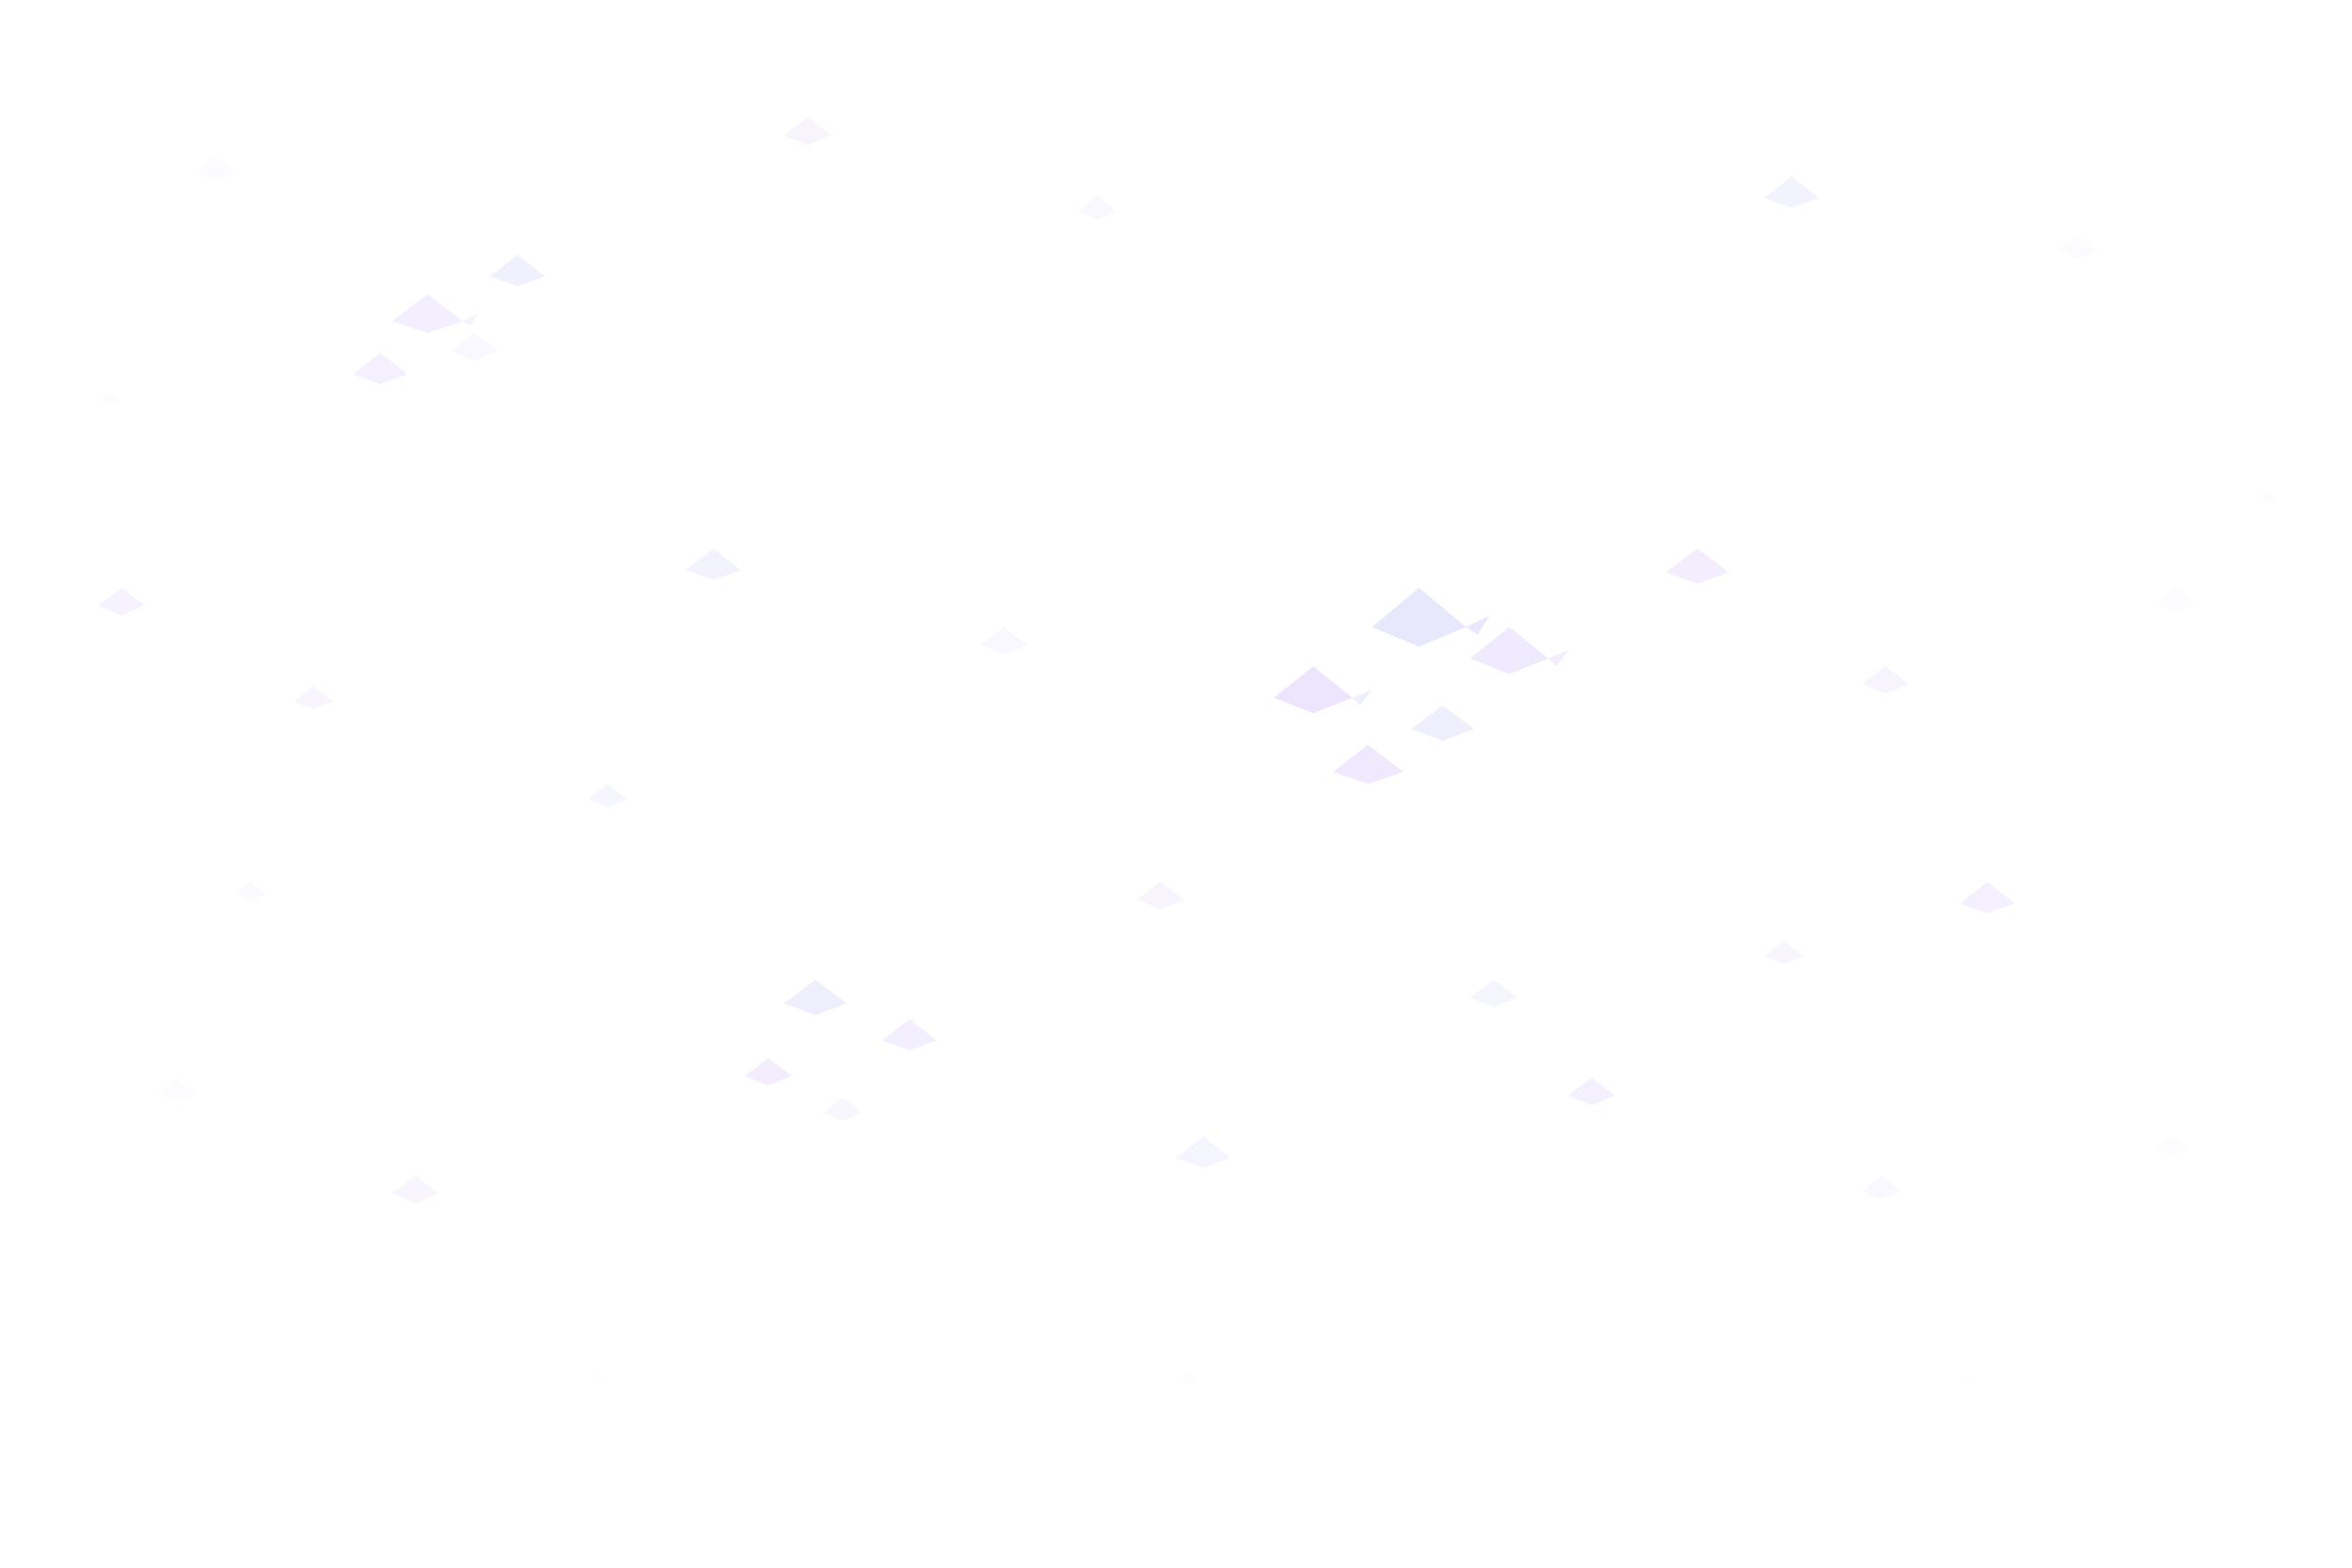
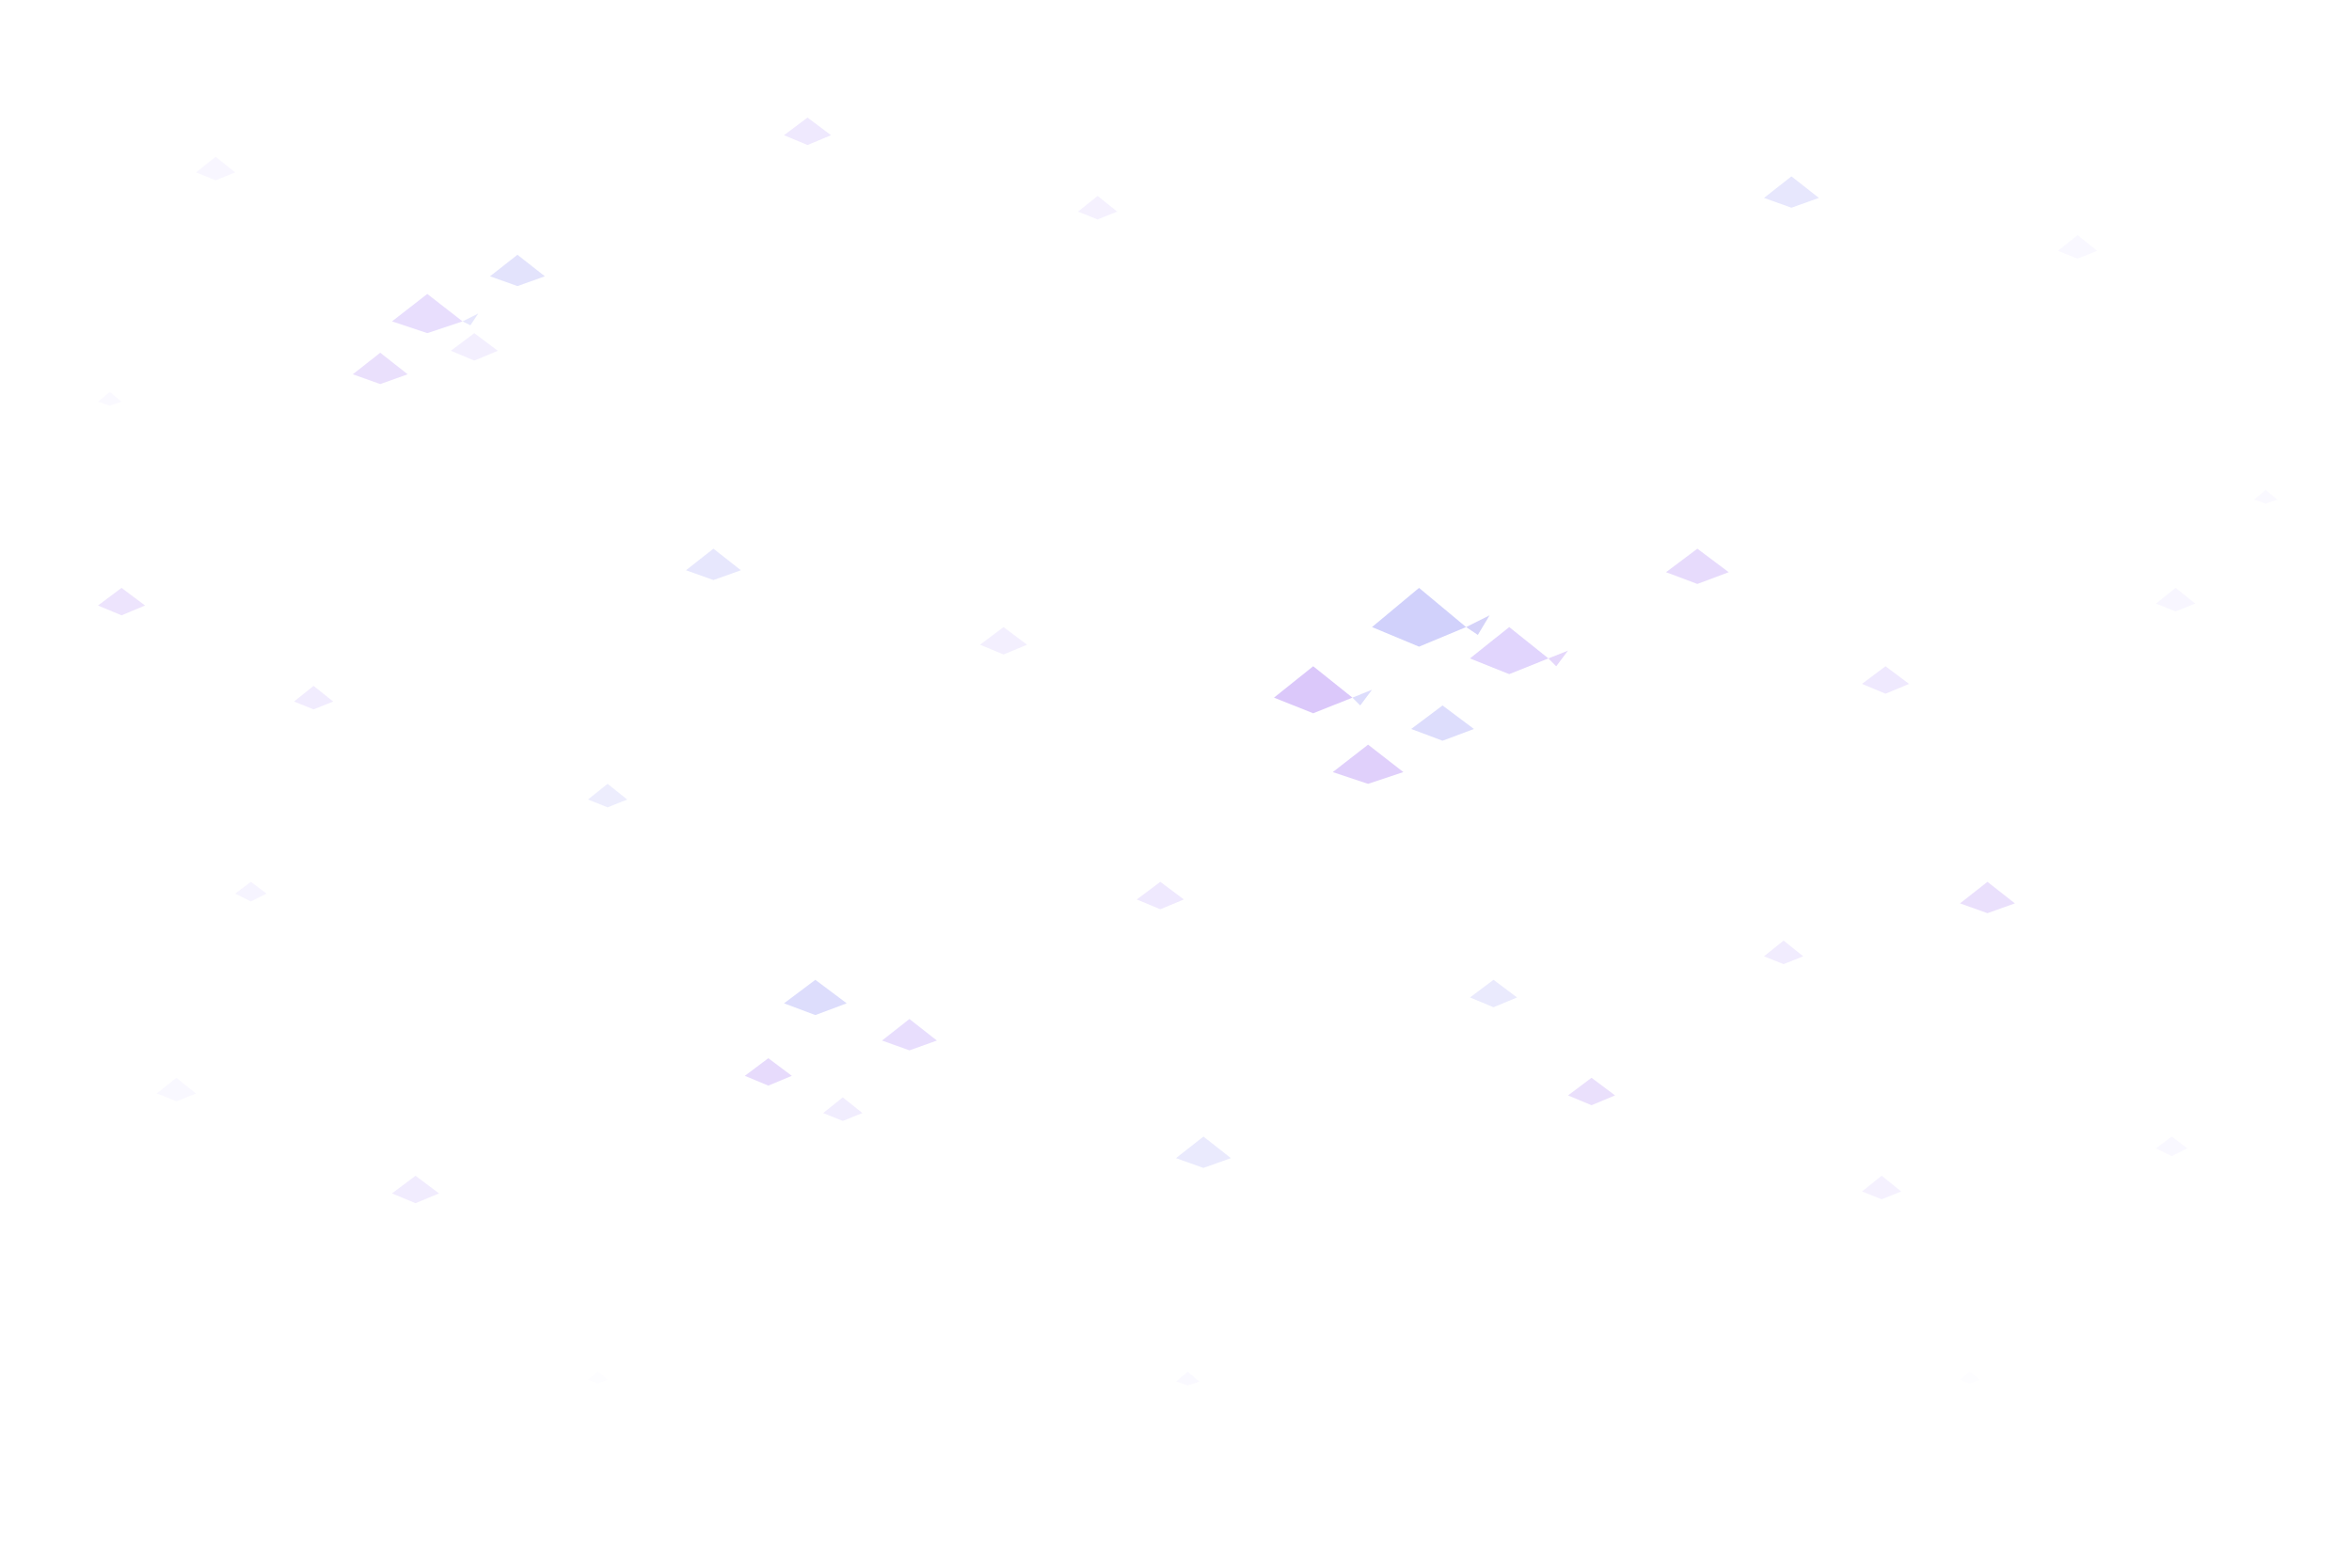
<svg xmlns="http://www.w3.org/2000/svg" viewBox="0 0 1200 800" preserveAspectRatio="xMidYMid slice">
  <g transform="translate(700,300)">
-     <polygon points="24,0 48,20 24,30 0,20" fill="#6366f1" opacity="0.15" />
-     <polygon points="48,20 60,14 54,24" fill="#4f46e5" opacity="0.12" />
+     <polygon points="24,0 48,20 24,30 0,20" fill="#6366f1" opacity="0.30" />
+     <polygon points="48,20 60,14 54,24" fill="#4f46e5" opacity="0.24" />
  </g>
  <g transform="translate(650,340)">
-     <polygon points="20,0 40,16 20,24 0,16" fill="#7c3aed" opacity="0.14" />
-     <polygon points="40,16 50,12 44,20" fill="#6366f1" opacity="0.11" />
+     <polygon points="20,0 40,16 20,24 0,16" fill="#7c3aed" opacity="0.28" />
+     <polygon points="40,16 50,12 44,20" fill="#6366f1" opacity="0.22" />
  </g>
  <g transform="translate(750,320)">
-     <polygon points="20,0 40,16 20,24 0,16" fill="#8b5cf6" opacity="0.13" />
-     <polygon points="40,16 50,12 44,20" fill="#7c3aed" opacity="0.10" />
+     <polygon points="20,0 40,16 20,24 0,16" fill="#8b5cf6" opacity="0.26" />
+     <polygon points="40,16 50,12 44,20" fill="#7c3aed" opacity="0.20" />
  </g>
  <g transform="translate(680,380)">
-     <polygon points="18,0 36,14 18,20 0,14" fill="#7c3aed" opacity="0.12" />
+     <polygon points="18,0 36,14 18,20 0,14" fill="#7c3aed" opacity="0.24" />
  </g>
  <g transform="translate(720,360)">
-     <polygon points="16,0 32,12 16,18 0,12" fill="#6366f1" opacity="0.11" />
+     <polygon points="16,0 32,12 16,18 0,12" fill="#6366f1" opacity="0.22" />
  </g>
  <g transform="translate(200,150)">
-     <polygon points="18,0 36,14 18,20 0,14" fill="#8b5cf6" opacity="0.10" />
-     <polygon points="36,14 44,10 40,16" fill="#6366f1" opacity="0.08" />
+     <polygon points="18,0 36,14 18,20 0,14" fill="#8b5cf6" opacity="0.20" />
+     <polygon points="36,14 44,10 40,16" fill="#6366f1" opacity="0.16" />
  </g>
  <g transform="translate(250,130)">
-     <polygon points="14,0 28,11 14,16 0,11" fill="#6366f1" opacity="0.09" />
+     <polygon points="14,0 28,11 14,16 0,11" fill="#6366f1" opacity="0.18" />
  </g>
  <g transform="translate(180,180)">
-     <polygon points="14,0 28,11 14,16 0,11" fill="#7c3aed" opacity="0.08" />
+     <polygon points="14,0 28,11 14,16 0,11" fill="#7c3aed" opacity="0.16" />
  </g>
  <g transform="translate(230,170)">
-     <polygon points="12,0 24,9 12,14 0,9" fill="#a78bfa" opacity="0.07" />
+     <polygon points="12,0 24,9 12,14 0,9" fill="#a78bfa" opacity="0.14" />
  </g>
-   <g transform="translate(100,80)" opacity="0.06">
+   <g transform="translate(100,80)" opacity="0.12">
    <polygon points="10,0 20,8 10,12 0,8" fill="#c4b5fd" />
  </g>
-   <g transform="translate(400,60)" opacity="0.07">
+   <g transform="translate(400,60)" opacity="0.14">
    <polygon points="12,0 24,9 12,14 0,9" fill="#8b5cf6" />
  </g>
-   <g transform="translate(550,100)" opacity="0.06">
+   <g transform="translate(550,100)" opacity="0.12">
    <polygon points="10,0 20,8 10,12 0,8" fill="#a78bfa" />
  </g>
-   <g transform="translate(900,90)" opacity="0.08">
+   <g transform="translate(900,90)" opacity="0.16">
    <polygon points="14,0 28,11 14,16 0,11" fill="#6366f1" />
  </g>
-   <g transform="translate(1050,120)" opacity="0.05">
+   <g transform="translate(1050,120)" opacity="0.10">
    <polygon points="10,0 20,8 10,12 0,8" fill="#c4b5fd" />
  </g>
-   <g transform="translate(50,300)" opacity="0.07">
+   <g transform="translate(50,300)" opacity="0.14">
    <polygon points="12,0 24,9 12,14 0,9" fill="#7c3aed" />
  </g>
-   <g transform="translate(150,350)" opacity="0.06">
+   <g transform="translate(150,350)" opacity="0.12">
    <polygon points="10,0 20,8 10,12 0,8" fill="#8b5cf6" />
  </g>
-   <g transform="translate(350,280)" opacity="0.08">
+   <g transform="translate(350,280)" opacity="0.16">
    <polygon points="14,0 28,11 14,16 0,11" fill="#6366f1" />
  </g>
-   <g transform="translate(500,320)" opacity="0.07">
+   <g transform="translate(500,320)" opacity="0.14">
    <polygon points="12,0 24,9 12,14 0,9" fill="#a78bfa" />
  </g>
-   <g transform="translate(850,280)" opacity="0.09">
+   <g transform="translate(850,280)" opacity="0.18">
    <polygon points="16,0 32,12 16,18 0,12" fill="#7c3aed" />
  </g>
-   <g transform="translate(950,340)" opacity="0.07">
+   <g transform="translate(950,340)" opacity="0.14">
    <polygon points="12,0 24,9 12,14 0,9" fill="#8b5cf6" />
  </g>
-   <g transform="translate(1100,300)" opacity="0.06">
+   <g transform="translate(1100,300)" opacity="0.12">
    <polygon points="10,0 20,8 10,12 0,8" fill="#c4b5fd" />
  </g>
  <g transform="translate(400,500)">
-     <polygon points="16,0 32,12 16,18 0,12" fill="#6366f1" opacity="0.11" />
+     <polygon points="16,0 32,12 16,18 0,12" fill="#6366f1" opacity="0.22" />
  </g>
  <g transform="translate(450,520)">
-     <polygon points="14,0 28,11 14,16 0,11" fill="#8b5cf6" opacity="0.10" />
+     <polygon points="14,0 28,11 14,16 0,11" fill="#8b5cf6" opacity="0.20" />
  </g>
  <g transform="translate(380,540)">
-     <polygon points="12,0 24,9 12,14 0,9" fill="#7c3aed" opacity="0.09" />
+     <polygon points="12,0 24,9 12,14 0,9" fill="#7c3aed" opacity="0.18" />
  </g>
  <g transform="translate(420,560)">
-     <polygon points="10,0 20,8 10,12 0,8" fill="#a78bfa" opacity="0.08" />
+     <polygon points="10,0 20,8 10,12 0,8" fill="#a78bfa" opacity="0.16" />
  </g>
-   <g transform="translate(80,550)" opacity="0.05">
+   <g transform="translate(80,550)" opacity="0.10">
    <polygon points="10,0 20,8 10,12 0,8" fill="#c4b5fd" />
  </g>
-   <g transform="translate(200,600)" opacity="0.06">
+   <g transform="translate(200,600)" opacity="0.12">
    <polygon points="12,0 24,9 12,14 0,9" fill="#8b5cf6" />
  </g>
-   <g transform="translate(600,580)" opacity="0.07">
+   <g transform="translate(600,580)" opacity="0.14">
    <polygon points="14,0 28,11 14,16 0,11" fill="#6366f1" />
  </g>
-   <g transform="translate(800,550)" opacity="0.08">
+   <g transform="translate(800,550)" opacity="0.16">
    <polygon points="12,0 24,9 12,14 0,9" fill="#7c3aed" />
  </g>
-   <g transform="translate(950,600)" opacity="0.06">
+   <g transform="translate(950,600)" opacity="0.12">
    <polygon points="10,0 20,8 10,12 0,8" fill="#a78bfa" />
  </g>
-   <g transform="translate(1100,580)" opacity="0.05">
+   <g transform="translate(1100,580)" opacity="0.10">
    <polygon points="8,0 16,6 8,10 0,6" fill="#c4b5fd" />
  </g>
-   <g transform="translate(300,400)" opacity="0.06">
+   <g transform="translate(300,400)" opacity="0.12">
    <polygon points="10,0 20,8 10,12 0,8" fill="#6366f1" />
  </g>
-   <g transform="translate(580,450)" opacity="0.07">
+   <g transform="translate(580,450)" opacity="0.14">
    <polygon points="12,0 24,9 12,14 0,9" fill="#8b5cf6" />
  </g>
-   <g transform="translate(1000,450)" opacity="0.08">
+   <g transform="translate(1000,450)" opacity="0.16">
    <polygon points="14,0 28,11 14,16 0,11" fill="#7c3aed" />
  </g>
-   <g transform="translate(120,450)" opacity="0.05">
+   <g transform="translate(120,450)" opacity="0.10">
    <polygon points="8,0 16,6 8,10 0,6" fill="#a78bfa" />
  </g>
-   <g transform="translate(750,500)" opacity="0.07">
+   <g transform="translate(750,500)" opacity="0.14">
    <polygon points="12,0 24,9 12,14 0,9" fill="#6366f1" />
  </g>
-   <g transform="translate(900,480)" opacity="0.06">
+   <g transform="translate(900,480)" opacity="0.12">
    <polygon points="10,0 20,8 10,12 0,8" fill="#8b5cf6" />
  </g>
-   <g transform="translate(50,200)" opacity="0.04">
+   <g transform="translate(50,200)" opacity="0.08">
    <polygon points="6,0 12,5 6,7 0,5" fill="#c4b5fd" />
  </g>
-   <g transform="translate(1150,250)" opacity="0.04">
+   <g transform="translate(1150,250)" opacity="0.08">
    <polygon points="6,0 12,5 6,7 0,5" fill="#c4b5fd" />
  </g>
-   <g transform="translate(600,700)" opacity="0.04">
+   <g transform="translate(600,700)" opacity="0.08">
    <polygon points="6,0 12,5 6,7 0,5" fill="#c4b5fd" />
  </g>
-   <g transform="translate(300,700)" opacity="0.03">
+   <g transform="translate(300,700)" opacity="0.06">
    <polygon points="5,0 10,4 5,6 0,4" fill="#e0d8fd" />
  </g>
-   <g transform="translate(1000,700)" opacity="0.03">
+   <g transform="translate(1000,700)" opacity="0.06">
    <polygon points="5,0 10,4 5,6 0,4" fill="#e0d8fd" />
  </g>
</svg>
